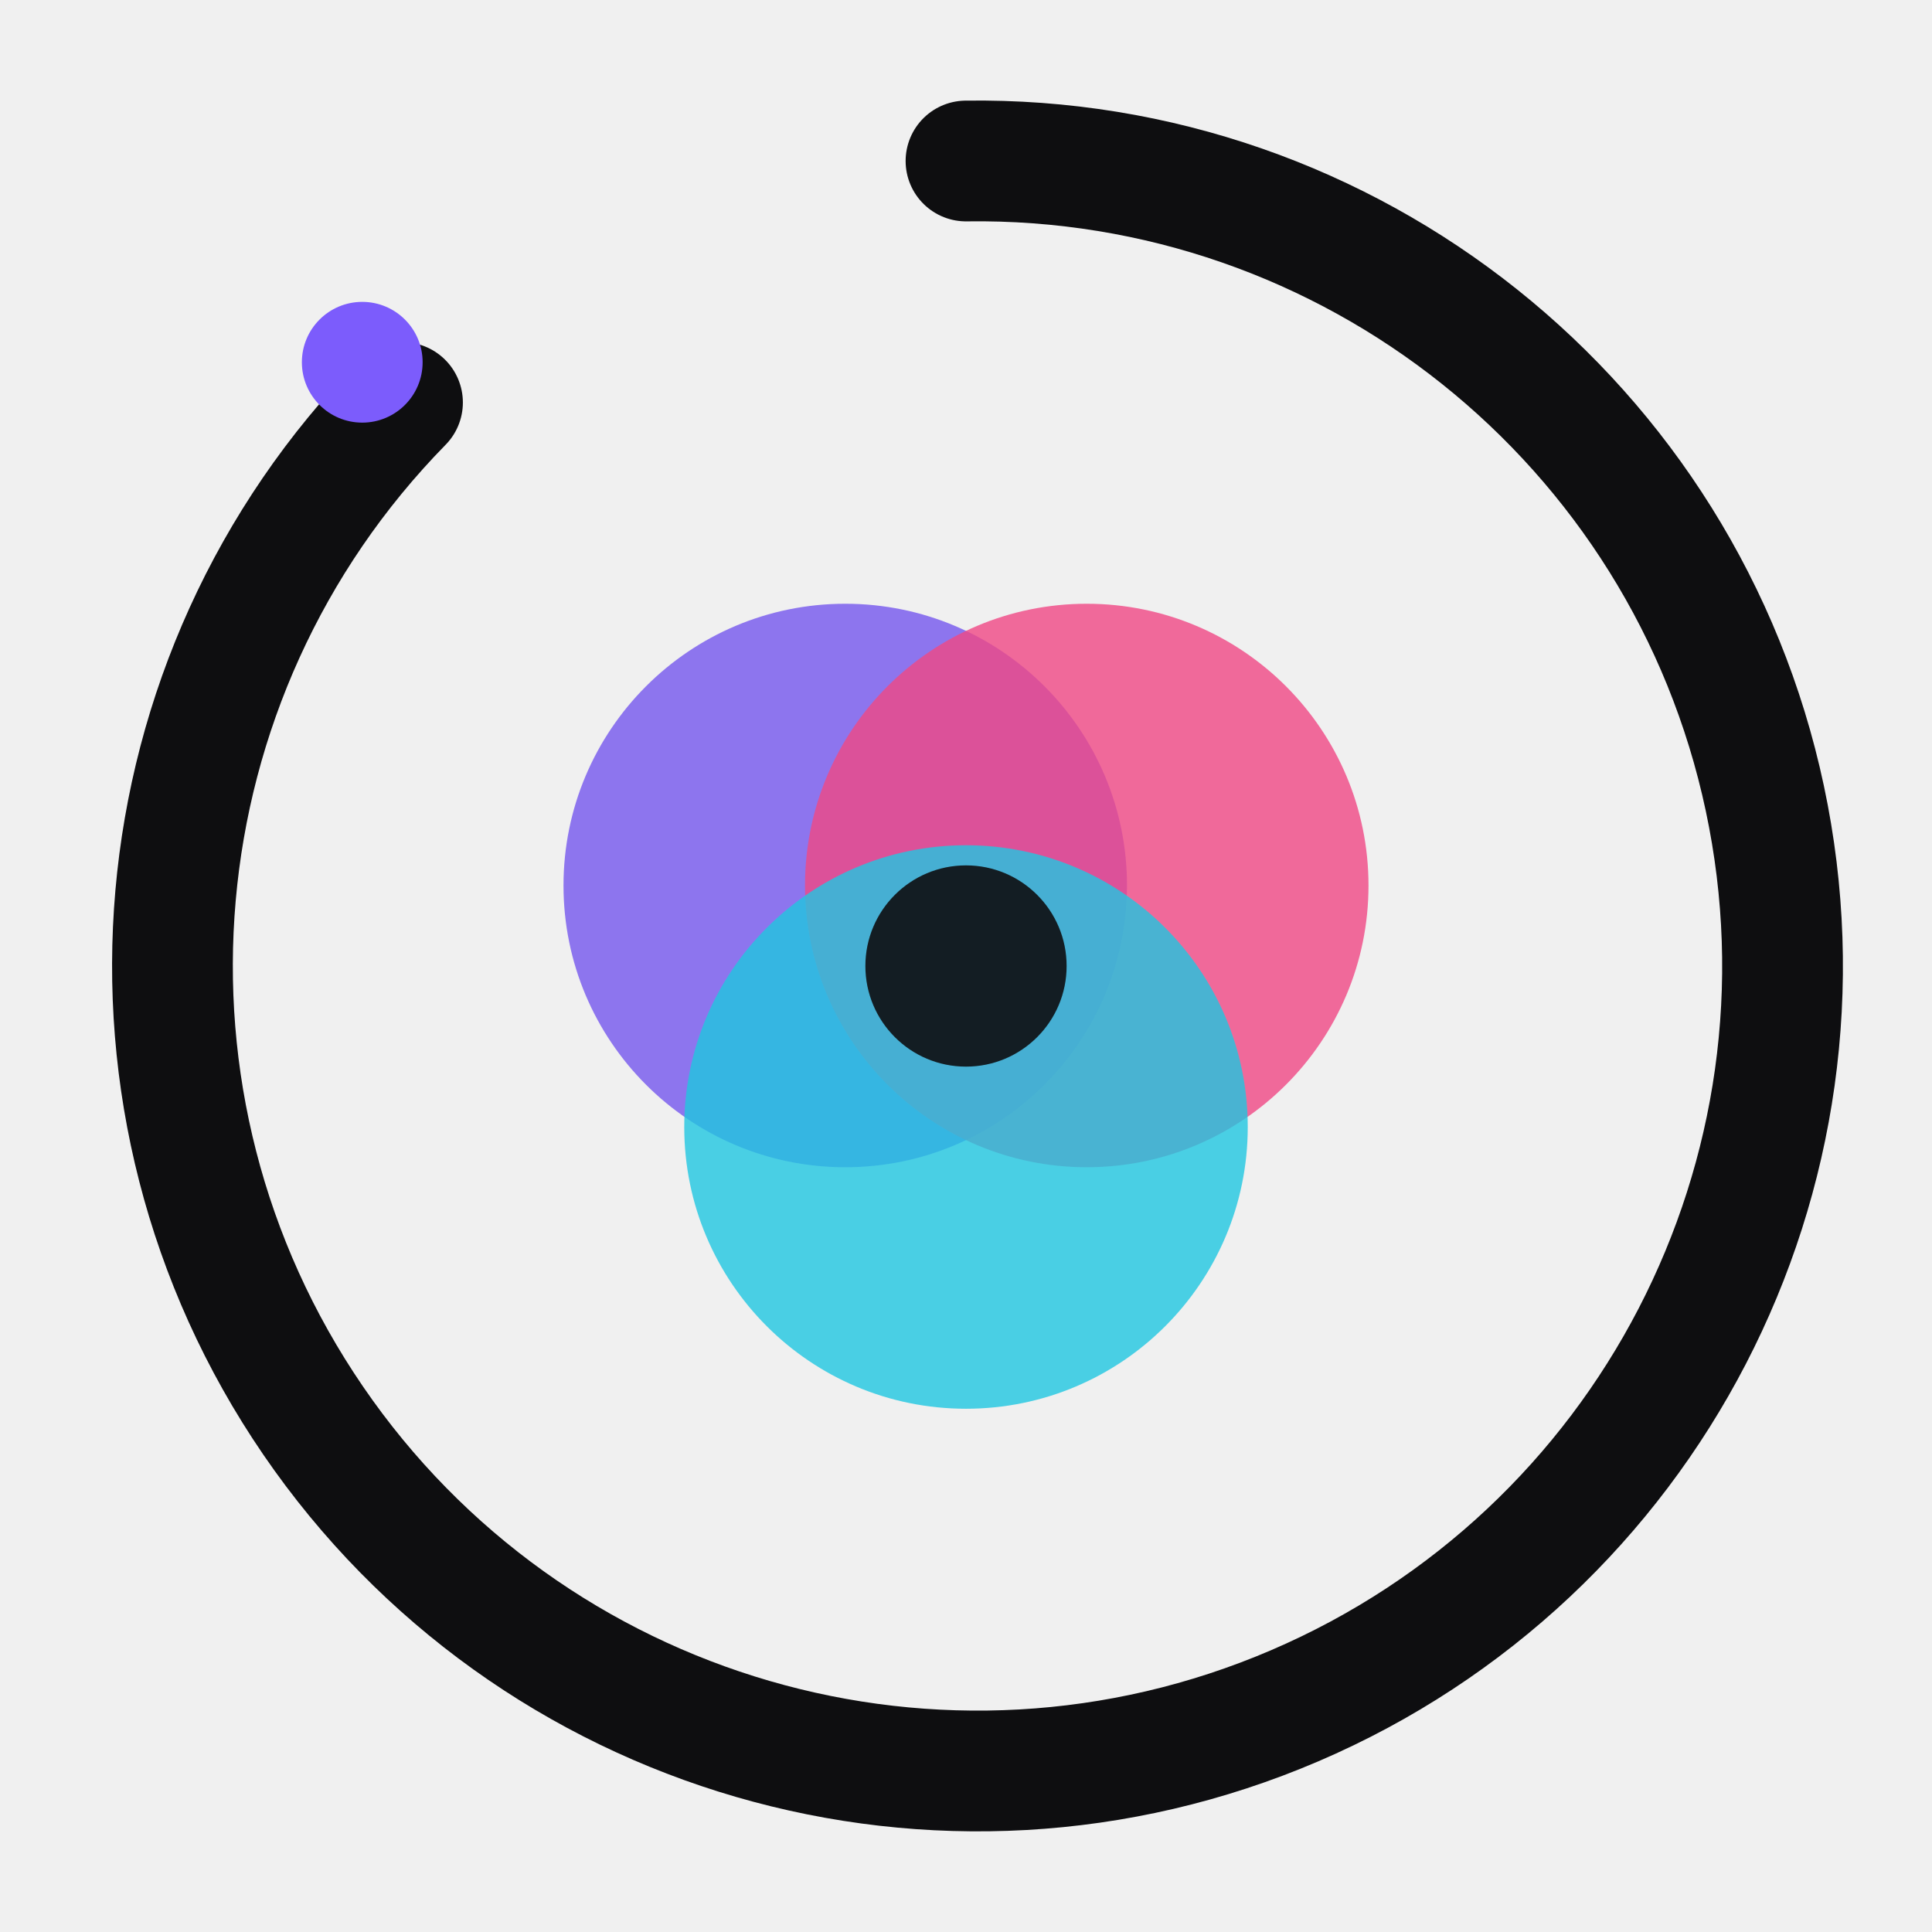
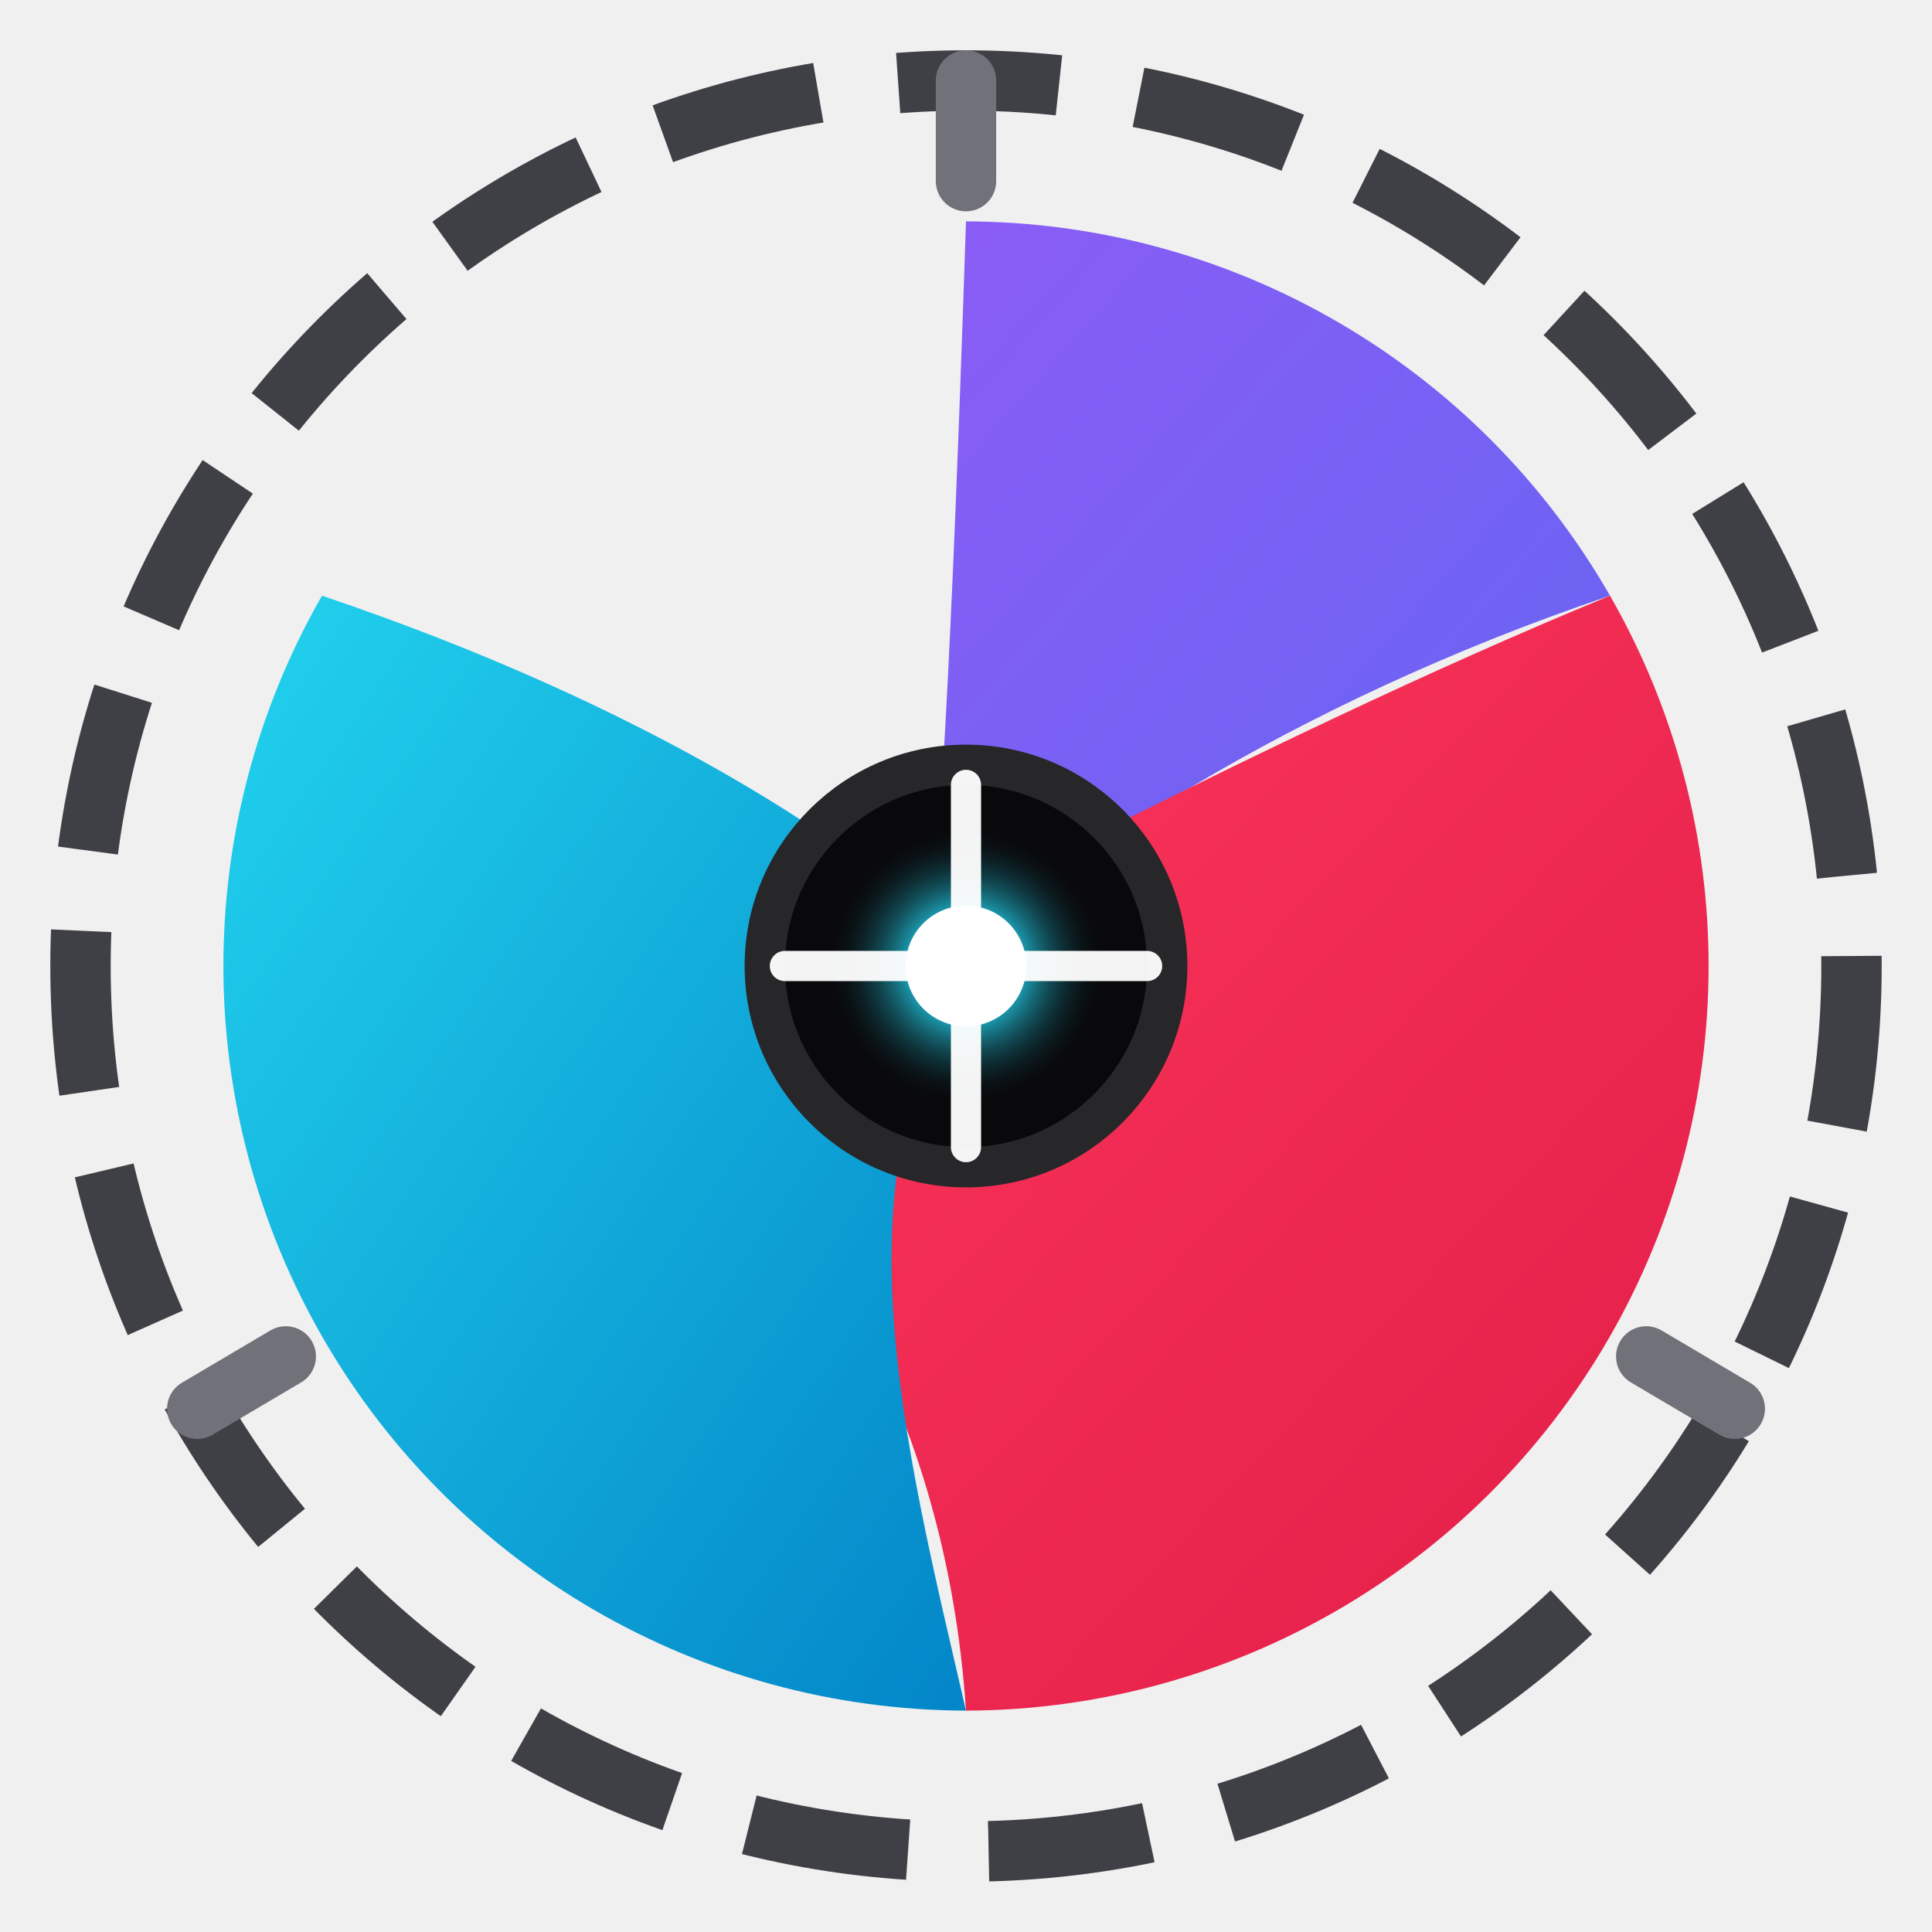
<svg xmlns="http://www.w3.org/2000/svg" width="48" height="48" viewBox="0 0 48 48" fill="none">
-   <path d="M 24 4 A 20 20 0 1 1 10 10" stroke="#0E0E10" stroke-width="3" stroke-linecap="round" />
-   <circle cx="9" cy="9" r="1.5" fill="#7C5CFC" />
-   <g style="mix-blend-mode: multiply;">
-     <circle cx="21" cy="22" r="7" fill="#7C5CFC" fill-opacity="0.8" />
-     <circle cx="27" cy="22" r="7" fill="#FF4D8D" fill-opacity="0.8" />
-     <circle cx="24" cy="28" r="7" fill="#22D3EE" fill-opacity="0.8" />
-   </g>
-   <circle cx="24" cy="24" r="2.5" fill="#0E0E10" fill-opacity="0.9" />
+   <defs>
+     <linearGradient id="bladeViolet" x1="0%" y1="0%" x2="100%" y2="100%">
+       <stop offset="0%" stop-color="#8B5CF6" />
+       <stop offset="100%" stop-color="#6366F1" />
+     </linearGradient>
+     <linearGradient id="bladeCyan" x1="0%" y1="0%" x2="100%" y2="100%">
+       <stop offset="0%" stop-color="#22D3EE" />
+       <stop offset="100%" stop-color="#0284C7" />
+     </linearGradient>
+     <linearGradient id="bladeRose" x1="0%" y1="0%" x2="100%" y2="100%">
+       <stop offset="0%" stop-color="#FF385C" />
+       <stop offset="100%" stop-color="#E11D48" />
+     </linearGradient>
+     <radialGradient id="coreGlow" cx="50%" cy="50%" r="50%">
+       <stop offset="0%" stop-color="#FFFFFF" />
+       <stop offset="35%" stop-color="#22D3EE" stop-opacity="0.9" />
+       <stop offset="100%" stop-color="#09090B" stop-opacity="0" />
+     </radialGradient>
+   </defs>
+   <circle cx="24" cy="24" r="22" stroke="#3F3F46" stroke-width="1.5" stroke-dasharray="4 2" />
+   <line x1="24" y1="2" x2="24" y2="4.5" stroke="#71717A" stroke-width="1.5" stroke-linecap="round" />
+   <line x1="43.1" y1="35" x2="40.9" y2="33.7" stroke="#71717A" stroke-width="1.5" stroke-linecap="round" />
+   <line x1="4.9" y1="35" x2="7.1" y2="33.7" stroke="#71717A" stroke-width="1.5" stroke-linecap="round" />
+   <path d="M 24 5.5 A 18.5 18.5 0 0 1 40 14.8 C 32 17.5, 26 21.5, 23 24.5 C 23.5 20, 23.8 11.5, 24 5.5 Z" fill="url(#bladeViolet)" />
+   <path d="M 40 14.8 A 18.5 18.5 0 0 1 24 42.5 C 23.5 35, 20 29.5, 16 26.5 C 21 24, 31 18.5, 40 14.8 Z" fill="url(#bladeRose)" />
+   <path d="M 24 42.5 A 18.5 18.5 0 0 1 8 14.8 C 16 17.5, 21.5 21, 24.5 24 C 20.5 28.5, 22.5 36, 24 42.5 Z" fill="url(#bladeCyan)" />
+   <circle cx="24" cy="24" r="5" fill="#09090B" stroke="#27272A" stroke-width="1" />
+   <circle cx="24" cy="24" r="3.5" fill="url(#coreGlow)" />
+   <circle cx="24" cy="24" r="1.5" fill="#FFFFFF" />
+   <line x1="24" y1="19.5" x2="24" y2="28.5" stroke="#FFFFFF" stroke-width="0.75" stroke-linecap="round" opacity="0.95" />
+   <line x1="19.5" y1="24" x2="28.5" y2="24" stroke="#FFFFFF" stroke-width="0.75" stroke-linecap="round" opacity="0.95" />
</svg>
